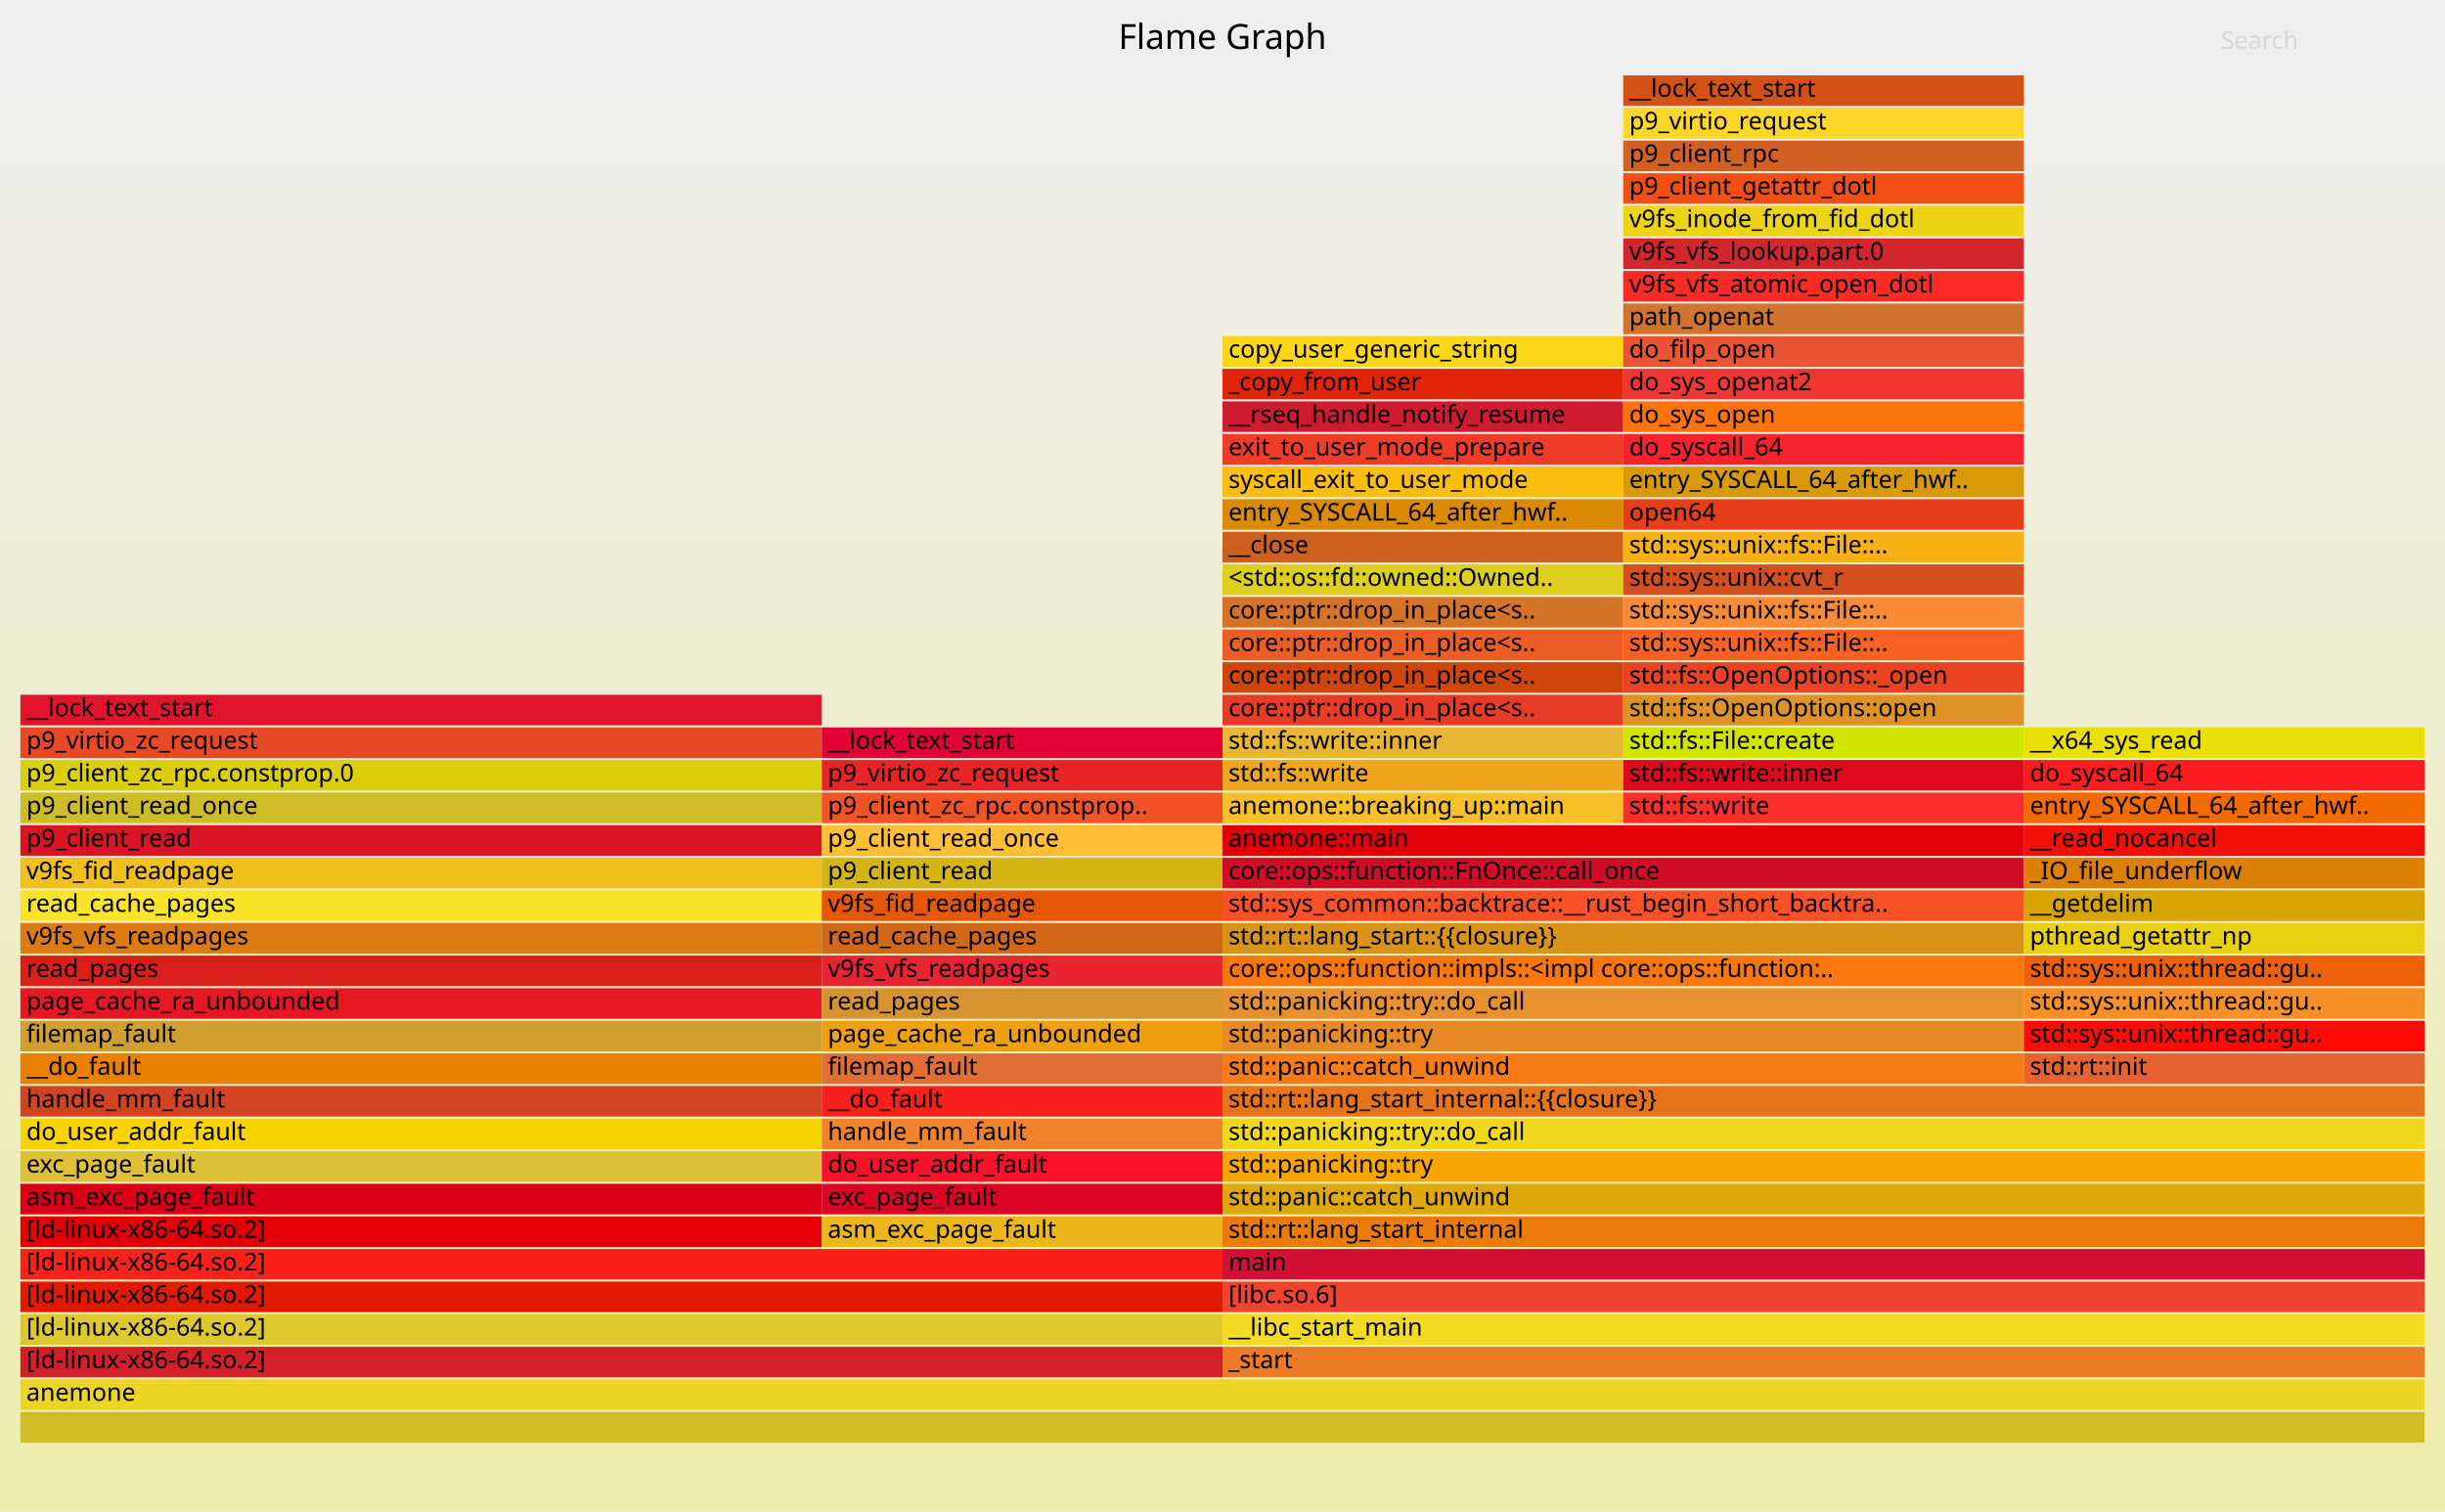
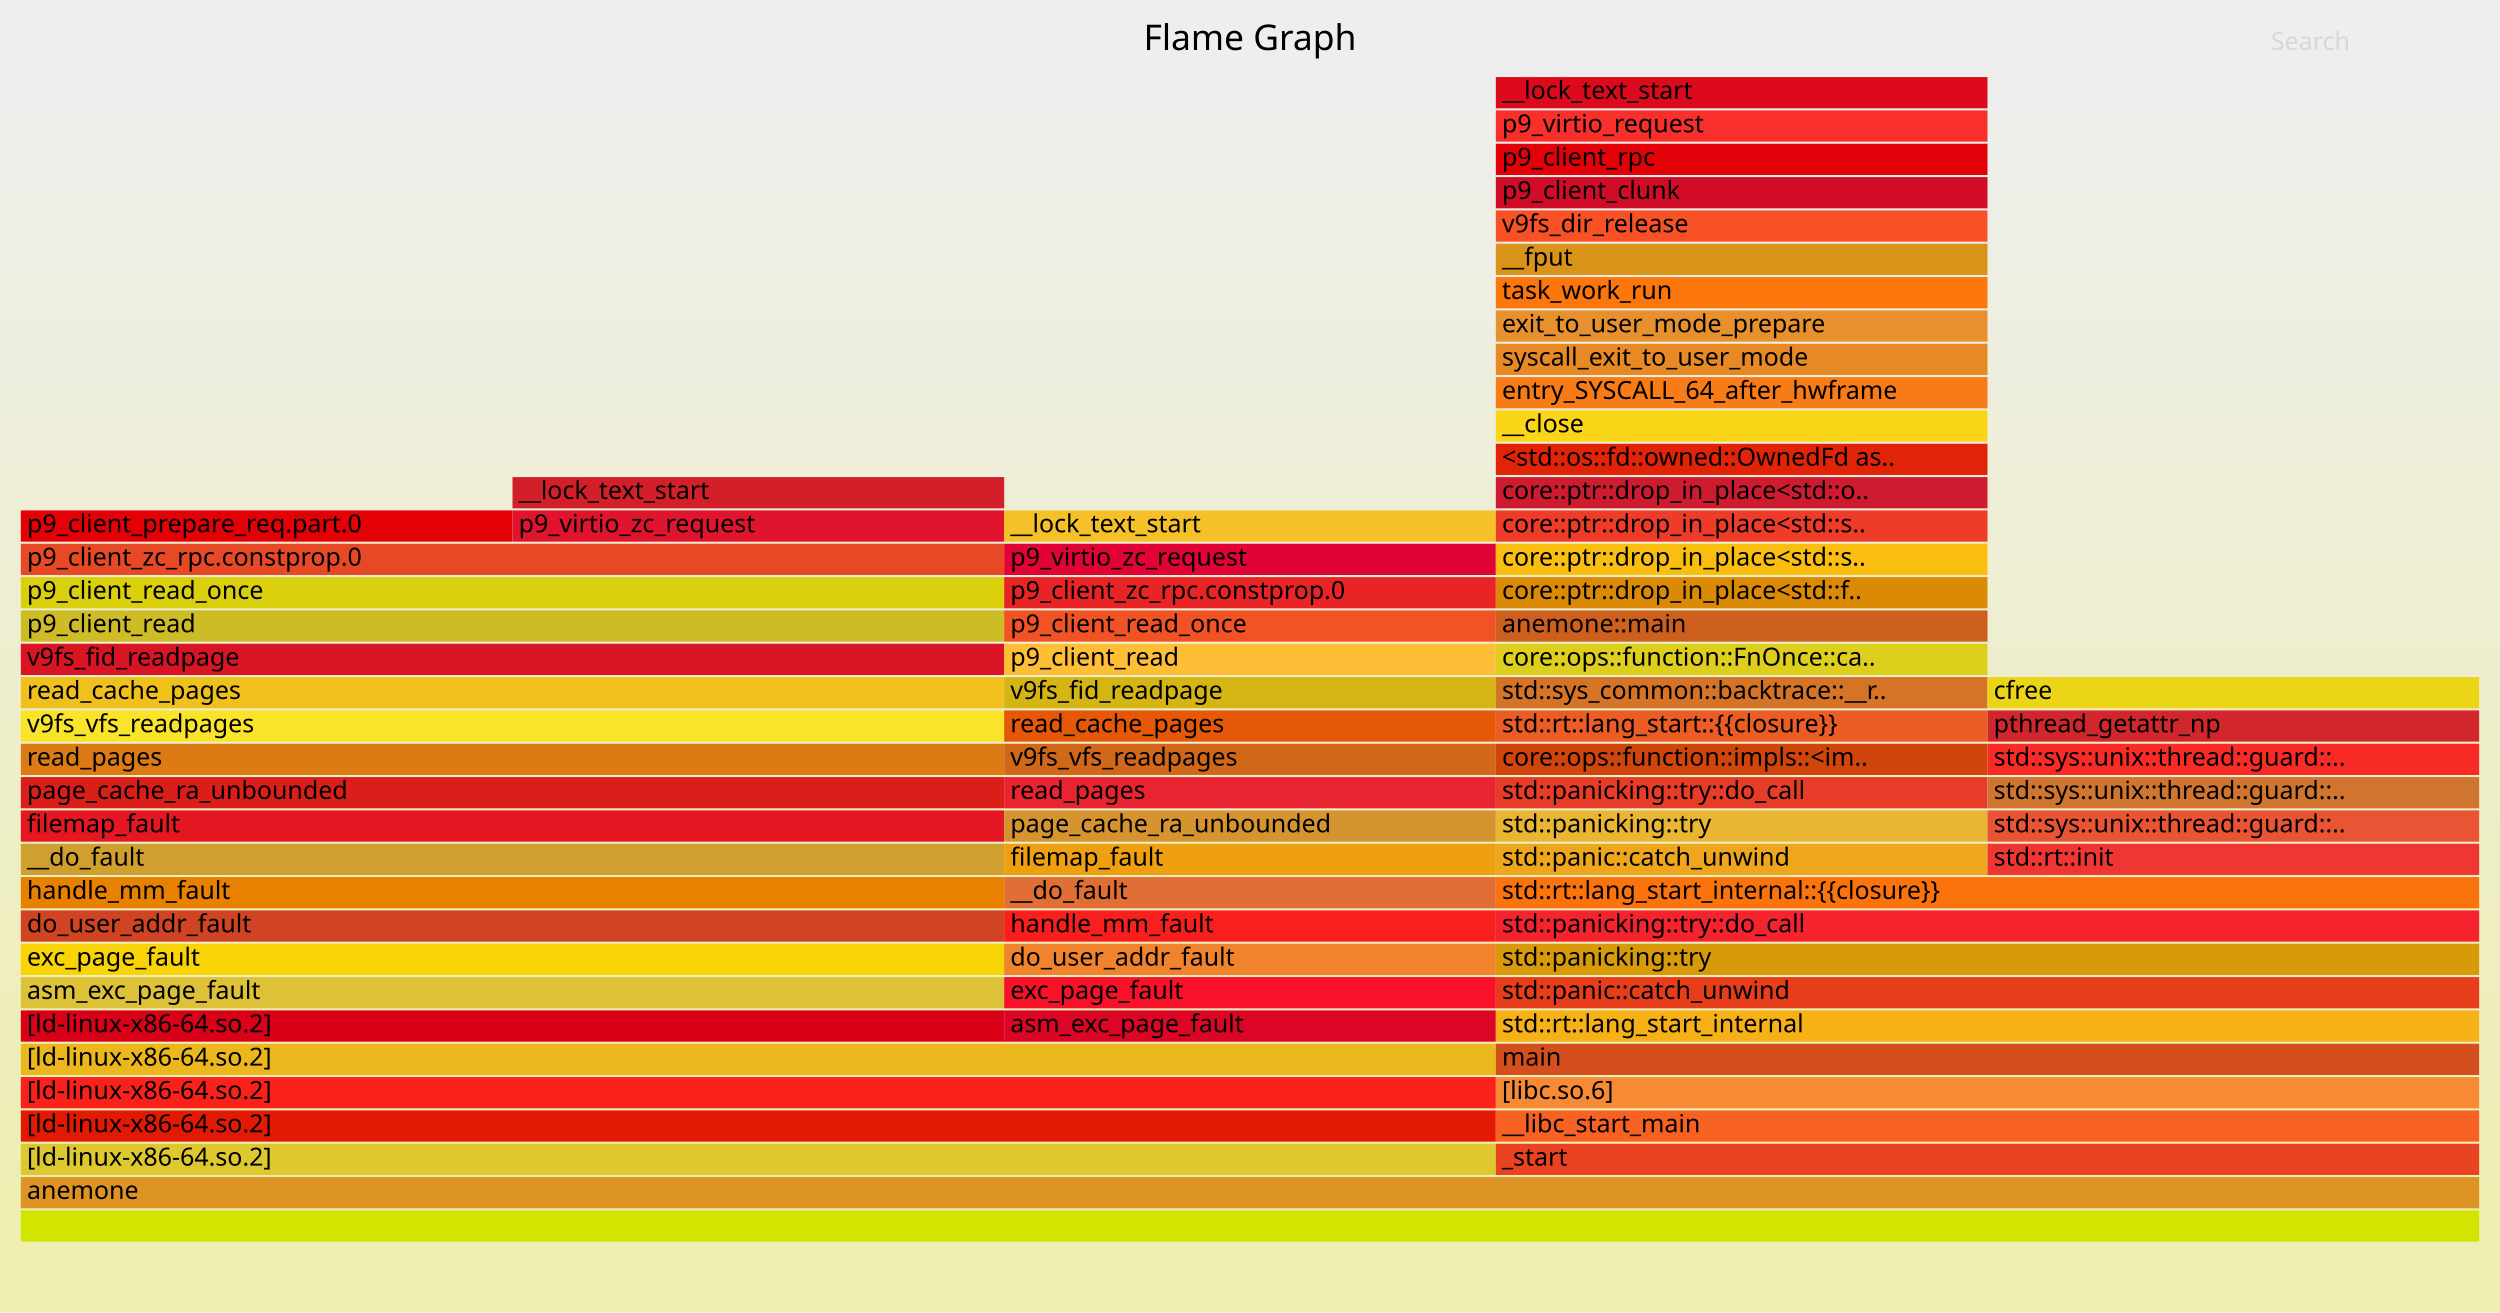
- <svg xmlns="http://www.w3.org/2000/svg" xmlns:ns1="http://github.com/jonhoo/inferno" version="1.1" width="1200" height="742" viewBox="0 0 1200 742">
+ <svg xmlns="http://www.w3.org/2000/svg" xmlns:ns1="http://github.com/jonhoo/inferno" version="1.1" width="1200" height="630" viewBox="0 0 1200 630">
  <defs>
    <linearGradient id="background" y1="0" y2="1" x1="0" x2="0">
      <stop stop-color="#eeeeee" offset="5%" />
      <stop stop-color="#eeeeb0" offset="95%" />
    </linearGradient>
  </defs>
  <style type="text/css">
text { font-family:"Verdana"; font-size:12px; fill:rgb(0,0,0); }
#title { text-anchor:middle; font-size:17px; }
#search { opacity:0.1; cursor:pointer; }
#search:hover, #search.show { opacity:1; }
#subtitle { text-anchor:middle; font-color:rgb(160,160,160); }
#unzoom { cursor:pointer; }
#frames &gt; *:hover { stroke:black; stroke-width:0.5; cursor:pointer; }
.hide { display:none; }
.parent { opacity:0.5; }
</style>
-   <rect x="0" y="0" width="100%" height="742" fill="url(#background)" />
+   <rect x="0" y="0" width="100%" height="630" fill="url(#background)" />
  <text id="title" x="50%" y="24.00">Flame Graph</text>
-   <text id="details" x="10" y="725.00"> </text>
+   <text id="details" x="10" y="613.00"> </text>
  <text id="unzoom" class="hide" x="10" y="24.00">Reset Zoom</text>
  <text id="search" x="1090" y="24.00">Search</text>
-   <text id="matched" x="1090" y="725.00"> </text>
-   <svg id="frames" x="10" width="1180" total_samples="6">
-     <g>
-       <rect x="0%" y="597" width="33.333%" height="15" fill="rgb(227,0,7)" ns1:x="0" ns1:w="2" />
-       <text x="0.25%" y="607.50">[ld-linux-x86-64.so.2]</text>
-     </g>
-     <g>
-       <rect x="0%" y="581" width="33.333%" height="15" fill="rgb(217,0,24)" ns1:x="0" ns1:w="2" />
-       <text x="0.25%" y="591.50">asm_exc_page_fault</text>
-     </g>
-     <g>
-       <rect x="0%" y="565" width="33.333%" height="15" fill="rgb(221,193,54)" ns1:x="0" ns1:w="2" />
-       <text x="0.25%" y="575.50">exc_page_fault</text>
-     </g>
-     <g>
-       <rect x="0%" y="549" width="33.333%" height="15" fill="rgb(248,212,6)" ns1:x="0" ns1:w="2" />
-       <text x="0.25%" y="559.50">do_user_addr_fault</text>
-     </g>
-     <g>
-       <rect x="0%" y="533" width="33.333%" height="15" fill="rgb(208,68,35)" ns1:x="0" ns1:w="2" />
-       <text x="0.25%" y="543.50">handle_mm_fault</text>
-     </g>
-     <g>
-       <rect x="0%" y="517" width="33.333%" height="15" fill="rgb(232,128,0)" ns1:x="0" ns1:w="2" />
-       <text x="0.25%" y="527.50">__do_fault</text>
-     </g>
-     <g>
-       <rect x="0%" y="501" width="33.333%" height="15" fill="rgb(207,160,47)" ns1:x="0" ns1:w="2" />
-       <text x="0.25%" y="511.50">filemap_fault</text>
-     </g>
-     <g>
-       <rect x="0%" y="485" width="33.333%" height="15" fill="rgb(228,23,34)" ns1:x="0" ns1:w="2" />
-       <text x="0.25%" y="495.50">page_cache_ra_unbounded</text>
-     </g>
-     <g>
-       <rect x="0%" y="469" width="33.333%" height="15" fill="rgb(218,30,26)" ns1:x="0" ns1:w="2" />
-       <text x="0.25%" y="479.50">read_pages</text>
-     </g>
-     <g>
-       <rect x="0%" y="453" width="33.333%" height="15" fill="rgb(220,122,19)" ns1:x="0" ns1:w="2" />
-       <text x="0.25%" y="463.50">v9fs_vfs_readpages</text>
-     </g>
-     <g>
-       <rect x="0%" y="437" width="33.333%" height="15" fill="rgb(250,228,42)" ns1:x="0" ns1:w="2" />
-       <text x="0.25%" y="447.50">read_cache_pages</text>
-     </g>
-     <g>
-       <rect x="0%" y="421" width="33.333%" height="15" fill="rgb(240,193,28)" ns1:x="0" ns1:w="2" />
-       <text x="0.25%" y="431.50">v9fs_fid_readpage</text>
-     </g>
-     <g>
-       <rect x="0%" y="405" width="33.333%" height="15" fill="rgb(216,20,37)" ns1:x="0" ns1:w="2" />
-       <text x="0.25%" y="415.50">p9_client_read</text>
-     </g>
-     <g>
-       <rect x="0%" y="389" width="33.333%" height="15" fill="rgb(206,188,39)" ns1:x="0" ns1:w="2" />
-       <text x="0.25%" y="399.50">p9_client_read_once</text>
-     </g>
-     <g>
-       <rect x="0%" y="373" width="33.333%" height="15" fill="rgb(217,207,13)" ns1:x="0" ns1:w="2" />
-       <text x="0.25%" y="383.50">p9_client_zc_rpc.constprop.0</text>
-     </g>
-     <g>
-       <rect x="0%" y="357" width="33.333%" height="15" fill="rgb(231,73,38)" ns1:x="0" ns1:w="2" />
-       <text x="0.25%" y="367.50">p9_virtio_zc_request</text>
-     </g>
-     <g>
-       <rect x="0%" y="341" width="33.333%" height="15" fill="rgb(225,20,46)" ns1:x="0" ns1:w="2" />
-       <text x="0.25%" y="351.50">__lock_text_start</text>
-     </g>
-     <g>
-       <rect x="0%" y="661" width="50%" height="15" fill="rgb(210,31,41)" ns1:x="0" ns1:w="3" />
-       <text x="0.25%" y="671.50">[ld-linux-x86-64.so.2]</text>
-     </g>
-     <g>
-       <rect x="0%" y="645" width="50%" height="15" fill="rgb(221,200,47)" ns1:x="0" ns1:w="3" />
-       <text x="0.25%" y="655.50">[ld-linux-x86-64.so.2]</text>
-     </g>
-     <g>
-       <rect x="0%" y="629" width="50%" height="15" fill="rgb(226,26,5)" ns1:x="0" ns1:w="3" />
-       <text x="0.25%" y="639.50">[ld-linux-x86-64.so.2]</text>
-     </g>
-     <g>
-       <rect x="0%" y="613" width="50%" height="15" fill="rgb(249,33,26)" ns1:x="0" ns1:w="3" />
-       <text x="0.25%" y="623.50">[ld-linux-x86-64.so.2]</text>
-     </g>
-     <g>
-       <rect x="33.333%" y="597" width="16.667%" height="15" fill="rgb(235,183,28)" ns1:x="2" ns1:w="1" />
-       <text x="33.583%" y="607.50">asm_exc_page_fault</text>
-     </g>
-     <g>
-       <rect x="33.333%" y="581" width="16.667%" height="15" fill="rgb(221,5,38)" ns1:x="2" ns1:w="1" />
-       <text x="33.583%" y="591.50">exc_page_fault</text>
-     </g>
-     <g>
-       <rect x="33.333%" y="565" width="16.667%" height="15" fill="rgb(247,18,42)" ns1:x="2" ns1:w="1" />
-       <text x="33.583%" y="575.50">do_user_addr_fault</text>
-     </g>
-     <g>
-       <rect x="33.333%" y="549" width="16.667%" height="15" fill="rgb(241,131,45)" ns1:x="2" ns1:w="1" />
-       <text x="33.583%" y="559.50">handle_mm_fault</text>
-     </g>
-     <g>
-       <rect x="33.333%" y="533" width="16.667%" height="15" fill="rgb(249,31,29)" ns1:x="2" ns1:w="1" />
-       <text x="33.583%" y="543.50">__do_fault</text>
-     </g>
-     <g>
-       <rect x="33.333%" y="517" width="16.667%" height="15" fill="rgb(225,111,53)" ns1:x="2" ns1:w="1" />
-       <text x="33.583%" y="527.50">filemap_fault</text>
-     </g>
-     <g>
-       <rect x="33.333%" y="501" width="16.667%" height="15" fill="rgb(238,160,17)" ns1:x="2" ns1:w="1" />
-       <text x="33.583%" y="511.50">page_cache_ra_unbounded</text>
-     </g>
-     <g>
-       <rect x="33.333%" y="485" width="16.667%" height="15" fill="rgb(214,148,48)" ns1:x="2" ns1:w="1" />
-       <text x="33.583%" y="495.50">read_pages</text>
-     </g>
-     <g>
-       <rect x="33.333%" y="469" width="16.667%" height="15" fill="rgb(232,36,49)" ns1:x="2" ns1:w="1" />
-       <text x="33.583%" y="479.50">v9fs_vfs_readpages</text>
-     </g>
-     <g>
-       <rect x="33.333%" y="453" width="16.667%" height="15" fill="rgb(209,103,24)" ns1:x="2" ns1:w="1" />
-       <text x="33.583%" y="463.50">read_cache_pages</text>
-     </g>
-     <g>
-       <rect x="33.333%" y="437" width="16.667%" height="15" fill="rgb(229,88,8)" ns1:x="2" ns1:w="1" />
-       <text x="33.583%" y="447.50">v9fs_fid_readpage</text>
-     </g>
-     <g>
-       <rect x="33.333%" y="421" width="16.667%" height="15" fill="rgb(213,181,19)" ns1:x="2" ns1:w="1" />
-       <text x="33.583%" y="431.50">p9_client_read</text>
-     </g>
-     <g>
-       <rect x="33.333%" y="405" width="16.667%" height="15" fill="rgb(254,191,54)" ns1:x="2" ns1:w="1" />
-       <text x="33.583%" y="415.50">p9_client_read_once</text>
-     </g>
-     <g>
-       <rect x="33.333%" y="389" width="16.667%" height="15" fill="rgb(241,83,37)" ns1:x="2" ns1:w="1" />
-       <text x="33.583%" y="399.50">p9_client_zc_rpc.constprop..</text>
-     </g>
-     <g>
-       <rect x="33.333%" y="373" width="16.667%" height="15" fill="rgb(233,36,39)" ns1:x="2" ns1:w="1" />
-       <text x="33.583%" y="383.50">p9_virtio_zc_request</text>
-     </g>
-     <g>
-       <rect x="33.333%" y="357" width="16.667%" height="15" fill="rgb(226,3,54)" ns1:x="2" ns1:w="1" />
-       <text x="33.583%" y="367.50">__lock_text_start</text>
-     </g>
-     <g>
-       <rect x="50%" y="389" width="16.667%" height="15" fill="rgb(245,192,40)" ns1:x="3" ns1:w="1" />
-       <text x="50.25%" y="399.50">anemone::breaking_up::main</text>
-     </g>
-     <g>
-       <rect x="50%" y="373" width="16.667%" height="15" fill="rgb(238,167,29)" ns1:x="3" ns1:w="1" />
-       <text x="50.25%" y="383.50">std::fs::write</text>
-     </g>
-     <g>
-       <rect x="50%" y="357" width="16.667%" height="15" fill="rgb(232,182,51)" ns1:x="3" ns1:w="1" />
-       <text x="50.25%" y="367.50">std::fs::write::inner</text>
-     </g>
-     <g>
-       <rect x="50%" y="341" width="16.667%" height="15" fill="rgb(231,60,39)" ns1:x="3" ns1:w="1" />
-       <text x="50.25%" y="351.50">core::ptr::drop_in_place&lt;s..</text>
-     </g>
-     <g>
-       <rect x="50%" y="325" width="16.667%" height="15" fill="rgb(208,69,12)" ns1:x="3" ns1:w="1" />
-       <text x="50.25%" y="335.50">core::ptr::drop_in_place&lt;s..</text>
-     </g>
-     <g>
-       <rect x="50%" y="309" width="16.667%" height="15" fill="rgb(235,93,37)" ns1:x="3" ns1:w="1" />
-       <text x="50.25%" y="319.50">core::ptr::drop_in_place&lt;s..</text>
-     </g>
-     <g>
-       <rect x="50%" y="293" width="16.667%" height="15" fill="rgb(213,116,39)" ns1:x="3" ns1:w="1" />
-       <text x="50.25%" y="303.50">core::ptr::drop_in_place&lt;s..</text>
-     </g>
-     <g>
-       <rect x="50%" y="277" width="16.667%" height="15" fill="rgb(222,207,29)" ns1:x="3" ns1:w="1" />
-       <text x="50.25%" y="287.50">&lt;std::os::fd::owned::Owned..</text>
-     </g>
-     <g>
-       <rect x="50%" y="261" width="16.667%" height="15" fill="rgb(206,96,30)" ns1:x="3" ns1:w="1" />
-       <text x="50.25%" y="271.50">__close</text>
-     </g>
-     <g>
-       <rect x="50%" y="245" width="16.667%" height="15" fill="rgb(218,138,4)" ns1:x="3" ns1:w="1" />
-       <text x="50.25%" y="255.50">entry_SYSCALL_64_after_hwf..</text>
-     </g>
-     <g>
-       <rect x="50%" y="229" width="16.667%" height="15" fill="rgb(250,191,14)" ns1:x="3" ns1:w="1" />
-       <text x="50.25%" y="239.50">syscall_exit_to_user_mode</text>
-     </g>
-     <g>
-       <rect x="50%" y="213" width="16.667%" height="15" fill="rgb(239,60,40)" ns1:x="3" ns1:w="1" />
-       <text x="50.25%" y="223.50">exit_to_user_mode_prepare</text>
-     </g>
-     <g>
-       <rect x="50%" y="197" width="16.667%" height="15" fill="rgb(206,27,48)" ns1:x="3" ns1:w="1" />
-       <text x="50.25%" y="207.50">__rseq_handle_notify_resume</text>
-     </g>
-     <g>
-       <rect x="50%" y="181" width="16.667%" height="15" fill="rgb(225,35,8)" ns1:x="3" ns1:w="1" />
-       <text x="50.25%" y="191.50">_copy_from_user</text>
-     </g>
-     <g>
-       <rect x="50%" y="165" width="16.667%" height="15" fill="rgb(250,213,24)" ns1:x="3" ns1:w="1" />
-       <text x="50.25%" y="175.50">copy_user_generic_string</text>
-     </g>
-     <g>
-       <rect x="50%" y="517" width="33.333%" height="15" fill="rgb(247,123,22)" ns1:x="3" ns1:w="2" />
-       <text x="50.25%" y="527.50">std::panic::catch_unwind</text>
-     </g>
-     <g>
-       <rect x="50%" y="501" width="33.333%" height="15" fill="rgb(231,138,38)" ns1:x="3" ns1:w="2" />
-       <text x="50.25%" y="511.50">std::panicking::try</text>
-     </g>
-     <g>
-       <rect x="50%" y="485" width="33.333%" height="15" fill="rgb(231,145,46)" ns1:x="3" ns1:w="2" />
-       <text x="50.25%" y="495.50">std::panicking::try::do_call</text>
-     </g>
-     <g>
-       <rect x="50%" y="469" width="33.333%" height="15" fill="rgb(251,118,11)" ns1:x="3" ns1:w="2" />
-       <text x="50.25%" y="479.50">core::ops::function::impls::&lt;impl core::ops::function:..</text>
-     </g>
-     <g>
-       <rect x="50%" y="453" width="33.333%" height="15" fill="rgb(217,147,25)" ns1:x="3" ns1:w="2" />
-       <text x="50.25%" y="463.50">std::rt::lang_start::{{closure}}</text>
-     </g>
-     <g>
-       <rect x="50%" y="437" width="33.333%" height="15" fill="rgb(247,81,37)" ns1:x="3" ns1:w="2" />
-       <text x="50.25%" y="447.50">std::sys_common::backtrace::__rust_begin_short_backtra..</text>
-     </g>
-     <g>
-       <rect x="50%" y="421" width="33.333%" height="15" fill="rgb(209,12,38)" ns1:x="3" ns1:w="2" />
-       <text x="50.25%" y="431.50">core::ops::function::FnOnce::call_once</text>
-     </g>
-     <g>
-       <rect x="50%" y="405" width="33.333%" height="15" fill="rgb(227,1,9)" ns1:x="3" ns1:w="2" />
-       <text x="50.25%" y="415.50">anemone::main</text>
-     </g>
-     <g>
-       <rect x="66.667%" y="389" width="16.667%" height="15" fill="rgb(248,47,43)" ns1:x="4" ns1:w="1" />
-       <text x="66.917%" y="399.50">std::fs::write</text>
-     </g>
-     <g>
-       <rect x="66.667%" y="373" width="16.667%" height="15" fill="rgb(221,10,30)" ns1:x="4" ns1:w="1" />
-       <text x="66.917%" y="383.50">std::fs::write::inner</text>
-     </g>
-     <g>
-       <rect x="66.667%" y="357" width="16.667%" height="15" fill="rgb(210,229,1)" ns1:x="4" ns1:w="1" />
-       <text x="66.917%" y="367.50">std::fs::File::create</text>
-     </g>
-     <g>
-       <rect x="66.667%" y="341" width="16.667%" height="15" fill="rgb(222,148,37)" ns1:x="4" ns1:w="1" />
-       <text x="66.917%" y="351.50">std::fs::OpenOptions::open</text>
-     </g>
-     <g>
-       <rect x="66.667%" y="325" width="16.667%" height="15" fill="rgb(234,67,33)" ns1:x="4" ns1:w="1" />
-       <text x="66.917%" y="335.50">std::fs::OpenOptions::_open</text>
-     </g>
-     <g>
-       <rect x="66.667%" y="309" width="16.667%" height="15" fill="rgb(247,98,35)" ns1:x="4" ns1:w="1" />
-       <text x="66.917%" y="319.50">std::sys::unix::fs::File::..</text>
-     </g>
-     <g>
-       <rect x="66.667%" y="293" width="16.667%" height="15" fill="rgb(247,138,52)" ns1:x="4" ns1:w="1" />
-       <text x="66.917%" y="303.50">std::sys::unix::fs::File::..</text>
-     </g>
-     <g>
-       <rect x="66.667%" y="277" width="16.667%" height="15" fill="rgb(213,79,30)" ns1:x="4" ns1:w="1" />
-       <text x="66.917%" y="287.50">std::sys::unix::cvt_r</text>
-     </g>
-     <g>
-       <rect x="66.667%" y="261" width="16.667%" height="15" fill="rgb(246,177,23)" ns1:x="4" ns1:w="1" />
-       <text x="66.917%" y="271.50">std::sys::unix::fs::File::..</text>
-     </g>
-     <g>
-       <rect x="66.667%" y="245" width="16.667%" height="15" fill="rgb(230,62,27)" ns1:x="4" ns1:w="1" />
-       <text x="66.917%" y="255.50">open64</text>
-     </g>
-     <g>
-       <rect x="66.667%" y="229" width="16.667%" height="15" fill="rgb(216,154,8)" ns1:x="4" ns1:w="1" />
-       <text x="66.917%" y="239.50">entry_SYSCALL_64_after_hwf..</text>
-     </g>
-     <g>
-       <rect x="66.667%" y="213" width="16.667%" height="15" fill="rgb(244,35,45)" ns1:x="4" ns1:w="1" />
-       <text x="66.917%" y="223.50">do_syscall_64</text>
-     </g>
-     <g>
-       <rect x="66.667%" y="197" width="16.667%" height="15" fill="rgb(251,115,12)" ns1:x="4" ns1:w="1" />
-       <text x="66.917%" y="207.50">do_sys_open</text>
-     </g>
-     <g>
-       <rect x="66.667%" y="181" width="16.667%" height="15" fill="rgb(240,54,50)" ns1:x="4" ns1:w="1" />
-       <text x="66.917%" y="191.50">do_sys_openat2</text>
-     </g>
-     <g>
-       <rect x="66.667%" y="165" width="16.667%" height="15" fill="rgb(233,84,52)" ns1:x="4" ns1:w="1" />
-       <text x="66.917%" y="175.50">do_filp_open</text>
-     </g>
-     <g>
-       <rect x="66.667%" y="149" width="16.667%" height="15" fill="rgb(207,117,47)" ns1:x="4" ns1:w="1" />
-       <text x="66.917%" y="159.50">path_openat</text>
-     </g>
-     <g>
-       <rect x="66.667%" y="133" width="16.667%" height="15" fill="rgb(249,43,39)" ns1:x="4" ns1:w="1" />
-       <text x="66.917%" y="143.50">v9fs_vfs_atomic_open_dotl</text>
-     </g>
-     <g>
-       <rect x="66.667%" y="117" width="16.667%" height="15" fill="rgb(209,38,44)" ns1:x="4" ns1:w="1" />
-       <text x="66.917%" y="127.50">v9fs_vfs_lookup.part.0</text>
-     </g>
-     <g>
-       <rect x="66.667%" y="101" width="16.667%" height="15" fill="rgb(236,212,23)" ns1:x="4" ns1:w="1" />
-       <text x="66.917%" y="111.50">v9fs_inode_from_fid_dotl</text>
-     </g>
-     <g>
-       <rect x="66.667%" y="85" width="16.667%" height="15" fill="rgb(242,79,21)" ns1:x="4" ns1:w="1" />
-       <text x="66.917%" y="95.50">p9_client_getattr_dotl</text>
-     </g>
-     <g>
-       <rect x="66.667%" y="69" width="16.667%" height="15" fill="rgb(211,96,35)" ns1:x="4" ns1:w="1" />
-       <text x="66.917%" y="79.50">p9_client_rpc</text>
-     </g>
-     <g>
-       <rect x="66.667%" y="53" width="16.667%" height="15" fill="rgb(253,215,40)" ns1:x="4" ns1:w="1" />
-       <text x="66.917%" y="63.50">p9_virtio_request</text>
-     </g>
-     <g>
-       <rect x="66.667%" y="37" width="16.667%" height="15" fill="rgb(211,81,21)" ns1:x="4" ns1:w="1" />
-       <text x="66.917%" y="47.50">__lock_text_start</text>
-     </g>
-     <g>
-       <rect x="0%" y="693" width="100%" height="15" fill="rgb(208,190,38)" ns1:x="0" ns1:w="6" />
-       <text x="0.25%" y="703.50" />
-     </g>
-     <g>
-       <rect x="0%" y="677" width="100%" height="15" fill="rgb(235,213,38)" ns1:x="0" ns1:w="6" />
-       <text x="0.25%" y="687.50">anemone</text>
-     </g>
-     <g>
-       <rect x="50%" y="661" width="50%" height="15" fill="rgb(237,122,38)" ns1:x="3" ns1:w="3" />
-       <text x="50.25%" y="671.50">_start</text>
-     </g>
-     <g>
-       <rect x="50%" y="645" width="50%" height="15" fill="rgb(244,218,35)" ns1:x="3" ns1:w="3" />
-       <text x="50.25%" y="655.50">__libc_start_main</text>
-     </g>
-     <g>
-       <rect x="50%" y="629" width="50%" height="15" fill="rgb(240,68,47)" ns1:x="3" ns1:w="3" />
-       <text x="50.25%" y="639.50">[libc.so.6]</text>
-     </g>
-     <g>
-       <rect x="50%" y="613" width="50%" height="15" fill="rgb(210,16,53)" ns1:x="3" ns1:w="3" />
-       <text x="50.25%" y="623.50">main</text>
-     </g>
-     <g>
-       <rect x="50%" y="597" width="50%" height="15" fill="rgb(235,124,12)" ns1:x="3" ns1:w="3" />
-       <text x="50.25%" y="607.50">std::rt::lang_start_internal</text>
-     </g>
-     <g>
-       <rect x="50%" y="581" width="50%" height="15" fill="rgb(224,169,11)" ns1:x="3" ns1:w="3" />
-       <text x="50.25%" y="591.50">std::panic::catch_unwind</text>
-     </g>
-     <g>
-       <rect x="50%" y="565" width="50%" height="15" fill="rgb(250,166,2)" ns1:x="3" ns1:w="3" />
-       <text x="50.25%" y="575.50">std::panicking::try</text>
-     </g>
-     <g>
-       <rect x="50%" y="549" width="50%" height="15" fill="rgb(242,216,29)" ns1:x="3" ns1:w="3" />
-       <text x="50.25%" y="559.50">std::panicking::try::do_call</text>
-     </g>
-     <g>
-       <rect x="50%" y="533" width="50%" height="15" fill="rgb(230,116,27)" ns1:x="3" ns1:w="3" />
-       <text x="50.25%" y="543.50">std::rt::lang_start_internal::{{closure}}</text>
-     </g>
-     <g>
-       <rect x="83.333%" y="517" width="16.667%" height="15" fill="rgb(228,99,48)" ns1:x="5" ns1:w="1" />
-       <text x="83.583%" y="527.50">std::rt::init</text>
-     </g>
-     <g>
-       <rect x="83.333%" y="501" width="16.667%" height="15" fill="rgb(253,11,6)" ns1:x="5" ns1:w="1" />
-       <text x="83.583%" y="511.50">std::sys::unix::thread::gu..</text>
-     </g>
-     <g>
-       <rect x="83.333%" y="485" width="16.667%" height="15" fill="rgb(247,143,39)" ns1:x="5" ns1:w="1" />
-       <text x="83.583%" y="495.50">std::sys::unix::thread::gu..</text>
-     </g>
-     <g>
-       <rect x="83.333%" y="469" width="16.667%" height="15" fill="rgb(236,97,10)" ns1:x="5" ns1:w="1" />
-       <text x="83.583%" y="479.50">std::sys::unix::thread::gu..</text>
-     </g>
-     <g>
-       <rect x="83.333%" y="453" width="16.667%" height="15" fill="rgb(233,208,19)" ns1:x="5" ns1:w="1" />
-       <text x="83.583%" y="463.50">pthread_getattr_np</text>
-     </g>
-     <g>
-       <rect x="83.333%" y="437" width="16.667%" height="15" fill="rgb(216,164,2)" ns1:x="5" ns1:w="1" />
-       <text x="83.583%" y="447.50">__getdelim</text>
-     </g>
-     <g>
-       <rect x="83.333%" y="421" width="16.667%" height="15" fill="rgb(220,129,5)" ns1:x="5" ns1:w="1" />
-       <text x="83.583%" y="431.50">_IO_file_underflow</text>
-     </g>
-     <g>
-       <rect x="83.333%" y="405" width="16.667%" height="15" fill="rgb(242,17,10)" ns1:x="5" ns1:w="1" />
-       <text x="83.583%" y="415.50">__read_nocancel</text>
-     </g>
-     <g>
-       <rect x="83.333%" y="389" width="16.667%" height="15" fill="rgb(242,107,0)" ns1:x="5" ns1:w="1" />
-       <text x="83.583%" y="399.50">entry_SYSCALL_64_after_hwf..</text>
-     </g>
-     <g>
-       <rect x="83.333%" y="373" width="16.667%" height="15" fill="rgb(251,28,31)" ns1:x="5" ns1:w="1" />
-       <text x="83.583%" y="383.50">do_syscall_64</text>
-     </g>
-     <g>
-       <rect x="83.333%" y="357" width="16.667%" height="15" fill="rgb(233,223,10)" ns1:x="5" ns1:w="1" />
-       <text x="83.583%" y="367.50">__x64_sys_read</text>
+   <text id="matched" x="1090" y="613.00"> </text>
+   <svg id="frames" x="10" width="1180" total_samples="5">
+     <g>
+       <rect x="0%" y="245" width="20%" height="15" fill="rgb(227,0,7)" ns1:x="0" ns1:w="1" />
+       <text x="0.25%" y="255.50">p9_client_prepare_req.part.0</text>
+     </g>
+     <g>
+       <rect x="0%" y="485" width="40%" height="15" fill="rgb(217,0,24)" ns1:x="0" ns1:w="2" />
+       <text x="0.25%" y="495.50">[ld-linux-x86-64.so.2]</text>
+     </g>
+     <g>
+       <rect x="0%" y="469" width="40%" height="15" fill="rgb(221,193,54)" ns1:x="0" ns1:w="2" />
+       <text x="0.25%" y="479.50">asm_exc_page_fault</text>
+     </g>
+     <g>
+       <rect x="0%" y="453" width="40%" height="15" fill="rgb(248,212,6)" ns1:x="0" ns1:w="2" />
+       <text x="0.25%" y="463.50">exc_page_fault</text>
+     </g>
+     <g>
+       <rect x="0%" y="437" width="40%" height="15" fill="rgb(208,68,35)" ns1:x="0" ns1:w="2" />
+       <text x="0.25%" y="447.50">do_user_addr_fault</text>
+     </g>
+     <g>
+       <rect x="0%" y="421" width="40%" height="15" fill="rgb(232,128,0)" ns1:x="0" ns1:w="2" />
+       <text x="0.25%" y="431.50">handle_mm_fault</text>
+     </g>
+     <g>
+       <rect x="0%" y="405" width="40%" height="15" fill="rgb(207,160,47)" ns1:x="0" ns1:w="2" />
+       <text x="0.25%" y="415.50">__do_fault</text>
+     </g>
+     <g>
+       <rect x="0%" y="389" width="40%" height="15" fill="rgb(228,23,34)" ns1:x="0" ns1:w="2" />
+       <text x="0.25%" y="399.50">filemap_fault</text>
+     </g>
+     <g>
+       <rect x="0%" y="373" width="40%" height="15" fill="rgb(218,30,26)" ns1:x="0" ns1:w="2" />
+       <text x="0.25%" y="383.50">page_cache_ra_unbounded</text>
+     </g>
+     <g>
+       <rect x="0%" y="357" width="40%" height="15" fill="rgb(220,122,19)" ns1:x="0" ns1:w="2" />
+       <text x="0.25%" y="367.50">read_pages</text>
+     </g>
+     <g>
+       <rect x="0%" y="341" width="40%" height="15" fill="rgb(250,228,42)" ns1:x="0" ns1:w="2" />
+       <text x="0.25%" y="351.50">v9fs_vfs_readpages</text>
+     </g>
+     <g>
+       <rect x="0%" y="325" width="40%" height="15" fill="rgb(240,193,28)" ns1:x="0" ns1:w="2" />
+       <text x="0.25%" y="335.50">read_cache_pages</text>
+     </g>
+     <g>
+       <rect x="0%" y="309" width="40%" height="15" fill="rgb(216,20,37)" ns1:x="0" ns1:w="2" />
+       <text x="0.25%" y="319.50">v9fs_fid_readpage</text>
+     </g>
+     <g>
+       <rect x="0%" y="293" width="40%" height="15" fill="rgb(206,188,39)" ns1:x="0" ns1:w="2" />
+       <text x="0.25%" y="303.50">p9_client_read</text>
+     </g>
+     <g>
+       <rect x="0%" y="277" width="40%" height="15" fill="rgb(217,207,13)" ns1:x="0" ns1:w="2" />
+       <text x="0.25%" y="287.50">p9_client_read_once</text>
+     </g>
+     <g>
+       <rect x="0%" y="261" width="40%" height="15" fill="rgb(231,73,38)" ns1:x="0" ns1:w="2" />
+       <text x="0.25%" y="271.50">p9_client_zc_rpc.constprop.0</text>
+     </g>
+     <g>
+       <rect x="20%" y="245" width="20%" height="15" fill="rgb(225,20,46)" ns1:x="1" ns1:w="1" />
+       <text x="20.25%" y="255.50">p9_virtio_zc_request</text>
+     </g>
+     <g>
+       <rect x="20%" y="229" width="20%" height="15" fill="rgb(210,31,41)" ns1:x="1" ns1:w="1" />
+       <text x="20.25%" y="239.50">__lock_text_start</text>
+     </g>
+     <g>
+       <rect x="0%" y="549" width="60%" height="15" fill="rgb(221,200,47)" ns1:x="0" ns1:w="3" />
+       <text x="0.25%" y="559.50">[ld-linux-x86-64.so.2]</text>
+     </g>
+     <g>
+       <rect x="0%" y="533" width="60%" height="15" fill="rgb(226,26,5)" ns1:x="0" ns1:w="3" />
+       <text x="0.25%" y="543.50">[ld-linux-x86-64.so.2]</text>
+     </g>
+     <g>
+       <rect x="0%" y="517" width="60%" height="15" fill="rgb(249,33,26)" ns1:x="0" ns1:w="3" />
+       <text x="0.25%" y="527.50">[ld-linux-x86-64.so.2]</text>
+     </g>
+     <g>
+       <rect x="0%" y="501" width="60%" height="15" fill="rgb(235,183,28)" ns1:x="0" ns1:w="3" />
+       <text x="0.25%" y="511.50">[ld-linux-x86-64.so.2]</text>
+     </g>
+     <g>
+       <rect x="40%" y="485" width="20%" height="15" fill="rgb(221,5,38)" ns1:x="2" ns1:w="1" />
+       <text x="40.25%" y="495.50">asm_exc_page_fault</text>
+     </g>
+     <g>
+       <rect x="40%" y="469" width="20%" height="15" fill="rgb(247,18,42)" ns1:x="2" ns1:w="1" />
+       <text x="40.25%" y="479.50">exc_page_fault</text>
+     </g>
+     <g>
+       <rect x="40%" y="453" width="20%" height="15" fill="rgb(241,131,45)" ns1:x="2" ns1:w="1" />
+       <text x="40.25%" y="463.50">do_user_addr_fault</text>
+     </g>
+     <g>
+       <rect x="40%" y="437" width="20%" height="15" fill="rgb(249,31,29)" ns1:x="2" ns1:w="1" />
+       <text x="40.25%" y="447.50">handle_mm_fault</text>
+     </g>
+     <g>
+       <rect x="40%" y="421" width="20%" height="15" fill="rgb(225,111,53)" ns1:x="2" ns1:w="1" />
+       <text x="40.25%" y="431.50">__do_fault</text>
+     </g>
+     <g>
+       <rect x="40%" y="405" width="20%" height="15" fill="rgb(238,160,17)" ns1:x="2" ns1:w="1" />
+       <text x="40.25%" y="415.50">filemap_fault</text>
+     </g>
+     <g>
+       <rect x="40%" y="389" width="20%" height="15" fill="rgb(214,148,48)" ns1:x="2" ns1:w="1" />
+       <text x="40.25%" y="399.50">page_cache_ra_unbounded</text>
+     </g>
+     <g>
+       <rect x="40%" y="373" width="20%" height="15" fill="rgb(232,36,49)" ns1:x="2" ns1:w="1" />
+       <text x="40.25%" y="383.50">read_pages</text>
+     </g>
+     <g>
+       <rect x="40%" y="357" width="20%" height="15" fill="rgb(209,103,24)" ns1:x="2" ns1:w="1" />
+       <text x="40.25%" y="367.50">v9fs_vfs_readpages</text>
+     </g>
+     <g>
+       <rect x="40%" y="341" width="20%" height="15" fill="rgb(229,88,8)" ns1:x="2" ns1:w="1" />
+       <text x="40.25%" y="351.50">read_cache_pages</text>
+     </g>
+     <g>
+       <rect x="40%" y="325" width="20%" height="15" fill="rgb(213,181,19)" ns1:x="2" ns1:w="1" />
+       <text x="40.25%" y="335.50">v9fs_fid_readpage</text>
+     </g>
+     <g>
+       <rect x="40%" y="309" width="20%" height="15" fill="rgb(254,191,54)" ns1:x="2" ns1:w="1" />
+       <text x="40.25%" y="319.50">p9_client_read</text>
+     </g>
+     <g>
+       <rect x="40%" y="293" width="20%" height="15" fill="rgb(241,83,37)" ns1:x="2" ns1:w="1" />
+       <text x="40.25%" y="303.50">p9_client_read_once</text>
+     </g>
+     <g>
+       <rect x="40%" y="277" width="20%" height="15" fill="rgb(233,36,39)" ns1:x="2" ns1:w="1" />
+       <text x="40.25%" y="287.50">p9_client_zc_rpc.constprop.0</text>
+     </g>
+     <g>
+       <rect x="40%" y="261" width="20%" height="15" fill="rgb(226,3,54)" ns1:x="2" ns1:w="1" />
+       <text x="40.25%" y="271.50">p9_virtio_zc_request</text>
+     </g>
+     <g>
+       <rect x="40%" y="245" width="20%" height="15" fill="rgb(245,192,40)" ns1:x="2" ns1:w="1" />
+       <text x="40.25%" y="255.50">__lock_text_start</text>
+     </g>
+     <g>
+       <rect x="60%" y="405" width="20%" height="15" fill="rgb(238,167,29)" ns1:x="3" ns1:w="1" />
+       <text x="60.25%" y="415.50">std::panic::catch_unwind</text>
+     </g>
+     <g>
+       <rect x="60%" y="389" width="20%" height="15" fill="rgb(232,182,51)" ns1:x="3" ns1:w="1" />
+       <text x="60.25%" y="399.50">std::panicking::try</text>
+     </g>
+     <g>
+       <rect x="60%" y="373" width="20%" height="15" fill="rgb(231,60,39)" ns1:x="3" ns1:w="1" />
+       <text x="60.25%" y="383.50">std::panicking::try::do_call</text>
+     </g>
+     <g>
+       <rect x="60%" y="357" width="20%" height="15" fill="rgb(208,69,12)" ns1:x="3" ns1:w="1" />
+       <text x="60.25%" y="367.50">core::ops::function::impls::&lt;im..</text>
+     </g>
+     <g>
+       <rect x="60%" y="341" width="20%" height="15" fill="rgb(235,93,37)" ns1:x="3" ns1:w="1" />
+       <text x="60.25%" y="351.50">std::rt::lang_start::{{closure}}</text>
+     </g>
+     <g>
+       <rect x="60%" y="325" width="20%" height="15" fill="rgb(213,116,39)" ns1:x="3" ns1:w="1" />
+       <text x="60.25%" y="335.50">std::sys_common::backtrace::__r..</text>
+     </g>
+     <g>
+       <rect x="60%" y="309" width="20%" height="15" fill="rgb(222,207,29)" ns1:x="3" ns1:w="1" />
+       <text x="60.25%" y="319.50">core::ops::function::FnOnce::ca..</text>
+     </g>
+     <g>
+       <rect x="60%" y="293" width="20%" height="15" fill="rgb(206,96,30)" ns1:x="3" ns1:w="1" />
+       <text x="60.25%" y="303.50">anemone::main</text>
+     </g>
+     <g>
+       <rect x="60%" y="277" width="20%" height="15" fill="rgb(218,138,4)" ns1:x="3" ns1:w="1" />
+       <text x="60.25%" y="287.50">core::ptr::drop_in_place&lt;std::f..</text>
+     </g>
+     <g>
+       <rect x="60%" y="261" width="20%" height="15" fill="rgb(250,191,14)" ns1:x="3" ns1:w="1" />
+       <text x="60.25%" y="271.50">core::ptr::drop_in_place&lt;std::s..</text>
+     </g>
+     <g>
+       <rect x="60%" y="245" width="20%" height="15" fill="rgb(239,60,40)" ns1:x="3" ns1:w="1" />
+       <text x="60.25%" y="255.50">core::ptr::drop_in_place&lt;std::s..</text>
+     </g>
+     <g>
+       <rect x="60%" y="229" width="20%" height="15" fill="rgb(206,27,48)" ns1:x="3" ns1:w="1" />
+       <text x="60.25%" y="239.50">core::ptr::drop_in_place&lt;std::o..</text>
+     </g>
+     <g>
+       <rect x="60%" y="213" width="20%" height="15" fill="rgb(225,35,8)" ns1:x="3" ns1:w="1" />
+       <text x="60.25%" y="223.50">&lt;std::os::fd::owned::OwnedFd as..</text>
+     </g>
+     <g>
+       <rect x="60%" y="197" width="20%" height="15" fill="rgb(250,213,24)" ns1:x="3" ns1:w="1" />
+       <text x="60.25%" y="207.50">__close</text>
+     </g>
+     <g>
+       <rect x="60%" y="181" width="20%" height="15" fill="rgb(247,123,22)" ns1:x="3" ns1:w="1" />
+       <text x="60.25%" y="191.50">entry_SYSCALL_64_after_hwframe</text>
+     </g>
+     <g>
+       <rect x="60%" y="165" width="20%" height="15" fill="rgb(231,138,38)" ns1:x="3" ns1:w="1" />
+       <text x="60.25%" y="175.50">syscall_exit_to_user_mode</text>
+     </g>
+     <g>
+       <rect x="60%" y="149" width="20%" height="15" fill="rgb(231,145,46)" ns1:x="3" ns1:w="1" />
+       <text x="60.25%" y="159.50">exit_to_user_mode_prepare</text>
+     </g>
+     <g>
+       <rect x="60%" y="133" width="20%" height="15" fill="rgb(251,118,11)" ns1:x="3" ns1:w="1" />
+       <text x="60.25%" y="143.50">task_work_run</text>
+     </g>
+     <g>
+       <rect x="60%" y="117" width="20%" height="15" fill="rgb(217,147,25)" ns1:x="3" ns1:w="1" />
+       <text x="60.25%" y="127.50">__fput</text>
+     </g>
+     <g>
+       <rect x="60%" y="101" width="20%" height="15" fill="rgb(247,81,37)" ns1:x="3" ns1:w="1" />
+       <text x="60.25%" y="111.50">v9fs_dir_release</text>
+     </g>
+     <g>
+       <rect x="60%" y="85" width="20%" height="15" fill="rgb(209,12,38)" ns1:x="3" ns1:w="1" />
+       <text x="60.25%" y="95.50">p9_client_clunk</text>
+     </g>
+     <g>
+       <rect x="60%" y="69" width="20%" height="15" fill="rgb(227,1,9)" ns1:x="3" ns1:w="1" />
+       <text x="60.25%" y="79.50">p9_client_rpc</text>
+     </g>
+     <g>
+       <rect x="60%" y="53" width="20%" height="15" fill="rgb(248,47,43)" ns1:x="3" ns1:w="1" />
+       <text x="60.25%" y="63.50">p9_virtio_request</text>
+     </g>
+     <g>
+       <rect x="60%" y="37" width="20%" height="15" fill="rgb(221,10,30)" ns1:x="3" ns1:w="1" />
+       <text x="60.25%" y="47.50">__lock_text_start</text>
+     </g>
+     <g>
+       <rect x="0%" y="581" width="100%" height="15" fill="rgb(210,229,1)" ns1:x="0" ns1:w="5" />
+       <text x="0.25%" y="591.50" />
+     </g>
+     <g>
+       <rect x="0%" y="565" width="100%" height="15" fill="rgb(222,148,37)" ns1:x="0" ns1:w="5" />
+       <text x="0.25%" y="575.50">anemone</text>
+     </g>
+     <g>
+       <rect x="60%" y="549" width="40%" height="15" fill="rgb(234,67,33)" ns1:x="3" ns1:w="2" />
+       <text x="60.25%" y="559.50">_start</text>
+     </g>
+     <g>
+       <rect x="60%" y="533" width="40%" height="15" fill="rgb(247,98,35)" ns1:x="3" ns1:w="2" />
+       <text x="60.25%" y="543.50">__libc_start_main</text>
+     </g>
+     <g>
+       <rect x="60%" y="517" width="40%" height="15" fill="rgb(247,138,52)" ns1:x="3" ns1:w="2" />
+       <text x="60.25%" y="527.50">[libc.so.6]</text>
+     </g>
+     <g>
+       <rect x="60%" y="501" width="40%" height="15" fill="rgb(213,79,30)" ns1:x="3" ns1:w="2" />
+       <text x="60.25%" y="511.50">main</text>
+     </g>
+     <g>
+       <rect x="60%" y="485" width="40%" height="15" fill="rgb(246,177,23)" ns1:x="3" ns1:w="2" />
+       <text x="60.25%" y="495.50">std::rt::lang_start_internal</text>
+     </g>
+     <g>
+       <rect x="60%" y="469" width="40%" height="15" fill="rgb(230,62,27)" ns1:x="3" ns1:w="2" />
+       <text x="60.25%" y="479.50">std::panic::catch_unwind</text>
+     </g>
+     <g>
+       <rect x="60%" y="453" width="40%" height="15" fill="rgb(216,154,8)" ns1:x="3" ns1:w="2" />
+       <text x="60.25%" y="463.50">std::panicking::try</text>
+     </g>
+     <g>
+       <rect x="60%" y="437" width="40%" height="15" fill="rgb(244,35,45)" ns1:x="3" ns1:w="2" />
+       <text x="60.25%" y="447.50">std::panicking::try::do_call</text>
+     </g>
+     <g>
+       <rect x="60%" y="421" width="40%" height="15" fill="rgb(251,115,12)" ns1:x="3" ns1:w="2" />
+       <text x="60.25%" y="431.50">std::rt::lang_start_internal::{{closure}}</text>
+     </g>
+     <g>
+       <rect x="80%" y="405" width="20%" height="15" fill="rgb(240,54,50)" ns1:x="4" ns1:w="1" />
+       <text x="80.25%" y="415.50">std::rt::init</text>
+     </g>
+     <g>
+       <rect x="80%" y="389" width="20%" height="15" fill="rgb(233,84,52)" ns1:x="4" ns1:w="1" />
+       <text x="80.25%" y="399.50">std::sys::unix::thread::guard::..</text>
+     </g>
+     <g>
+       <rect x="80%" y="373" width="20%" height="15" fill="rgb(207,117,47)" ns1:x="4" ns1:w="1" />
+       <text x="80.25%" y="383.50">std::sys::unix::thread::guard::..</text>
+     </g>
+     <g>
+       <rect x="80%" y="357" width="20%" height="15" fill="rgb(249,43,39)" ns1:x="4" ns1:w="1" />
+       <text x="80.25%" y="367.50">std::sys::unix::thread::guard::..</text>
+     </g>
+     <g>
+       <rect x="80%" y="341" width="20%" height="15" fill="rgb(209,38,44)" ns1:x="4" ns1:w="1" />
+       <text x="80.25%" y="351.50">pthread_getattr_np</text>
+     </g>
+     <g>
+       <rect x="80%" y="325" width="20%" height="15" fill="rgb(236,212,23)" ns1:x="4" ns1:w="1" />
+       <text x="80.25%" y="335.50">cfree</text>
    </g>
  </svg>
</svg>
